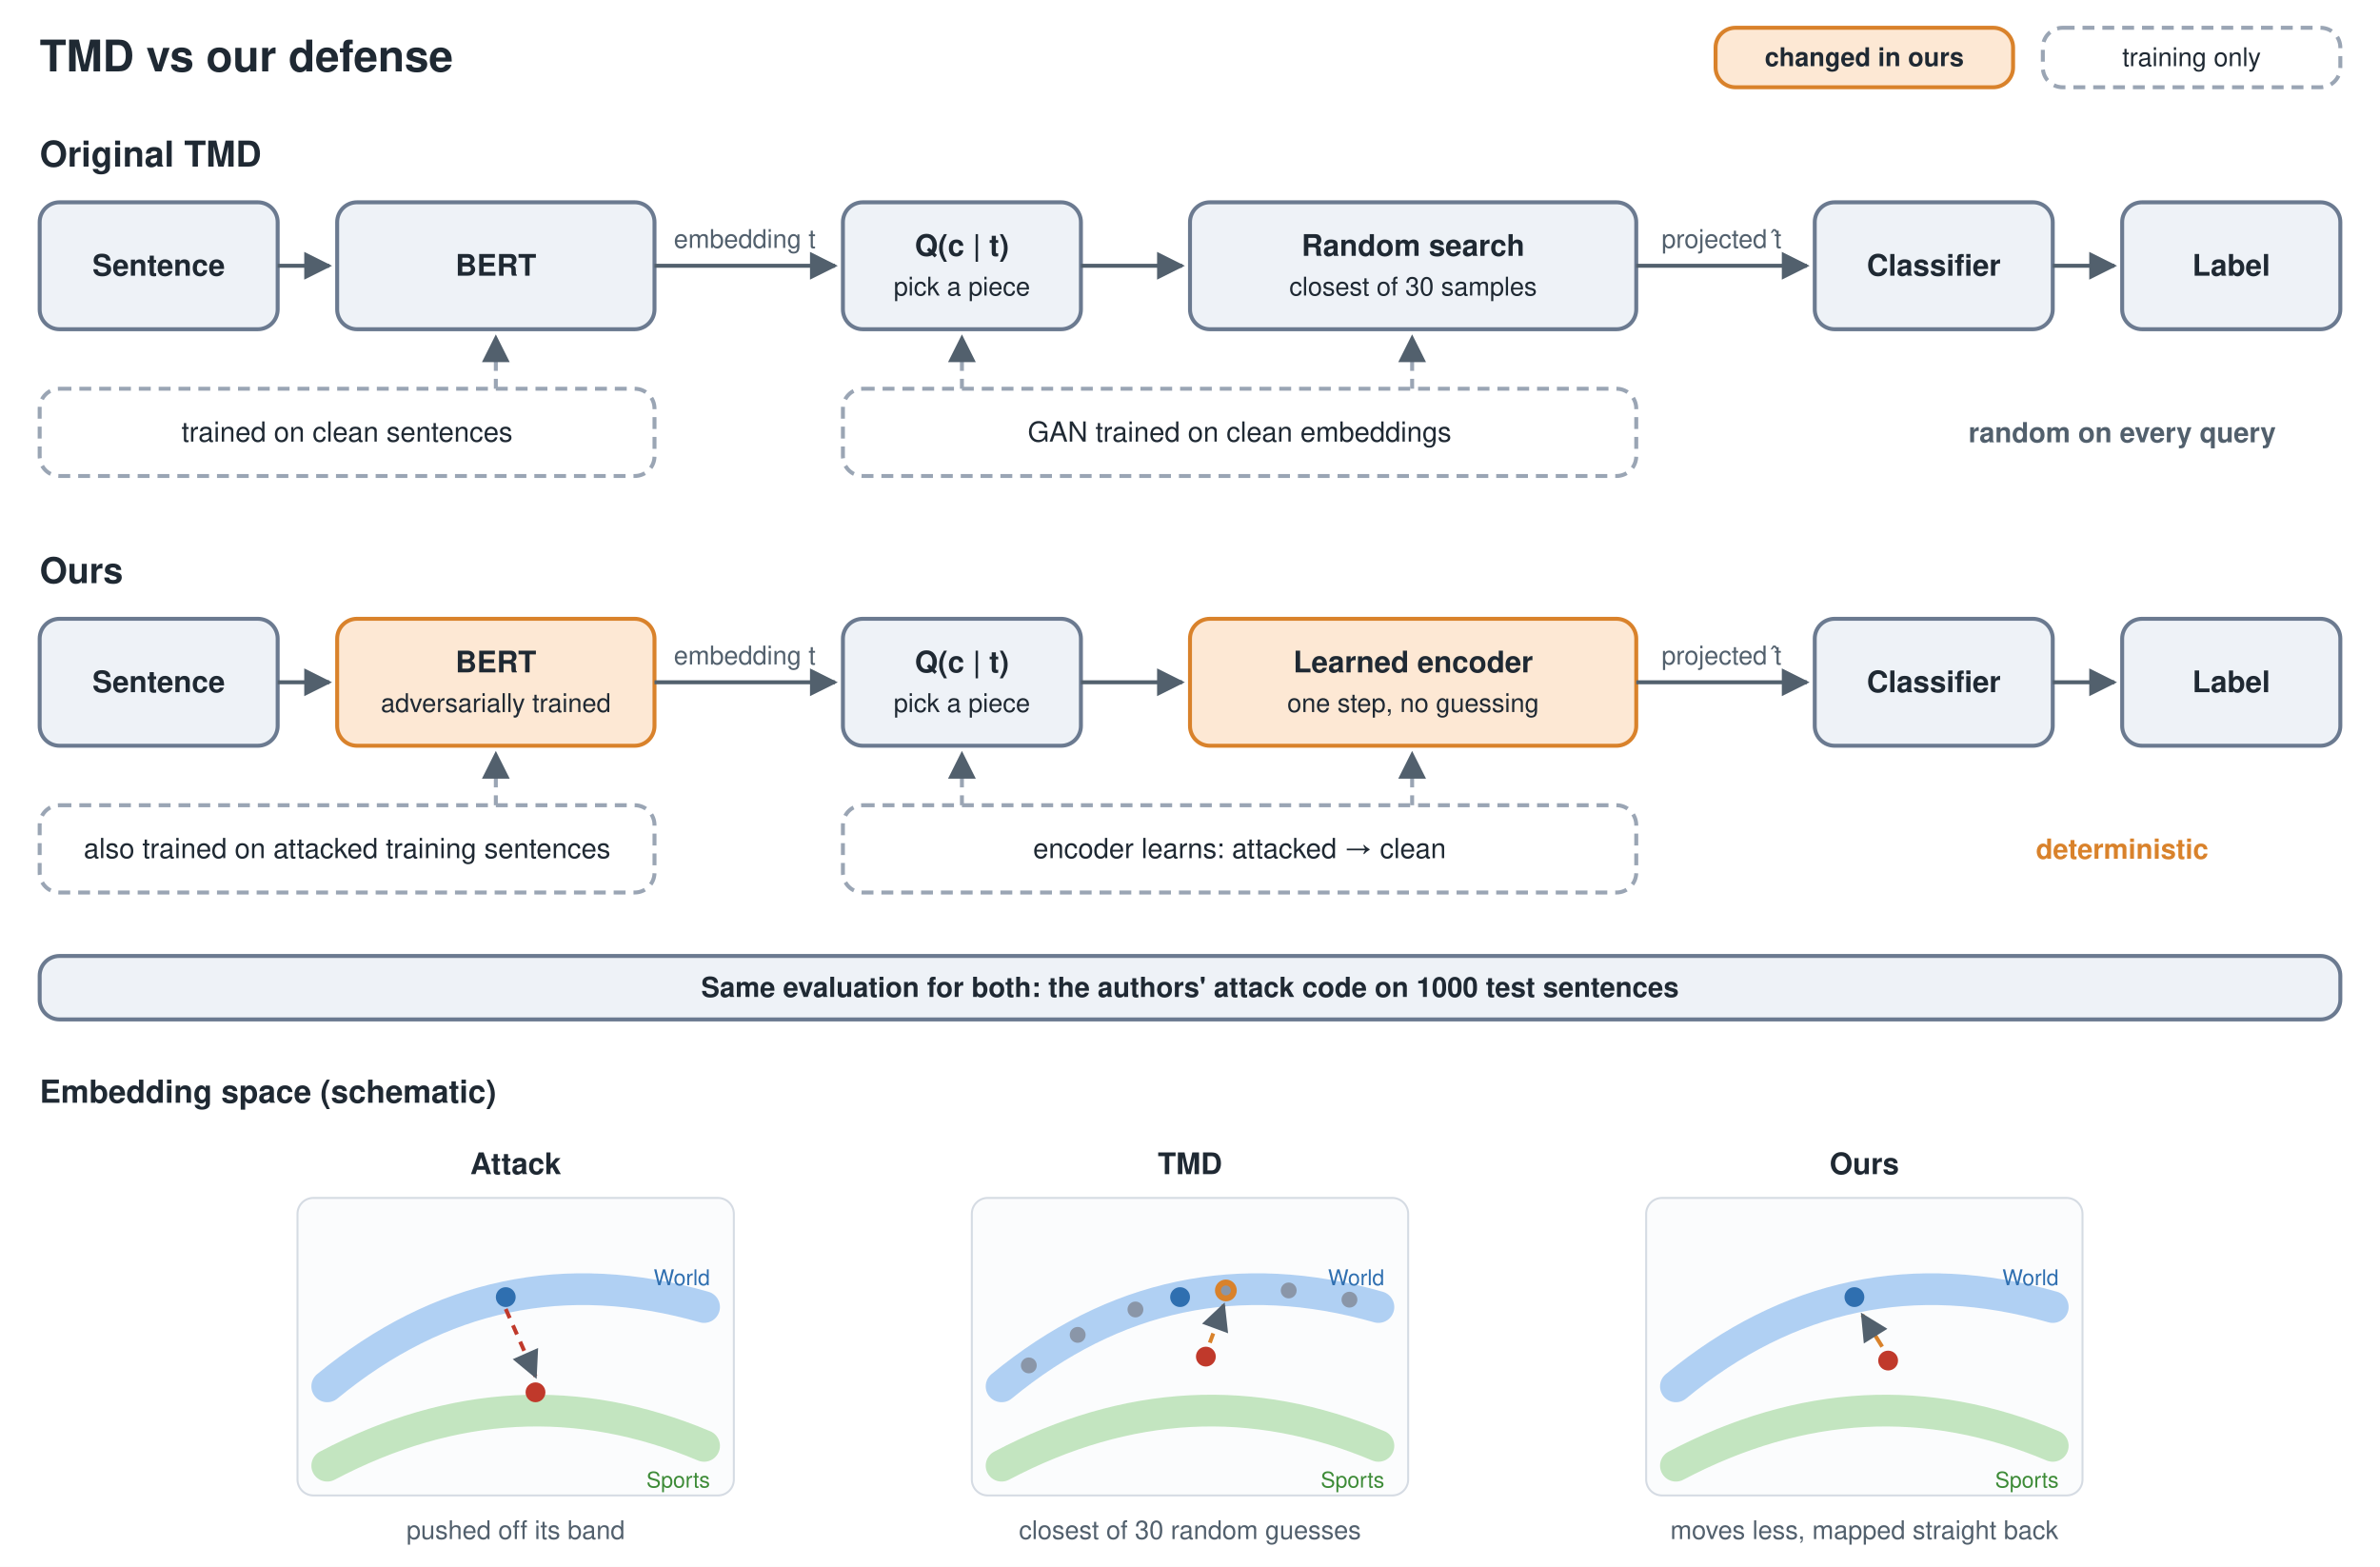
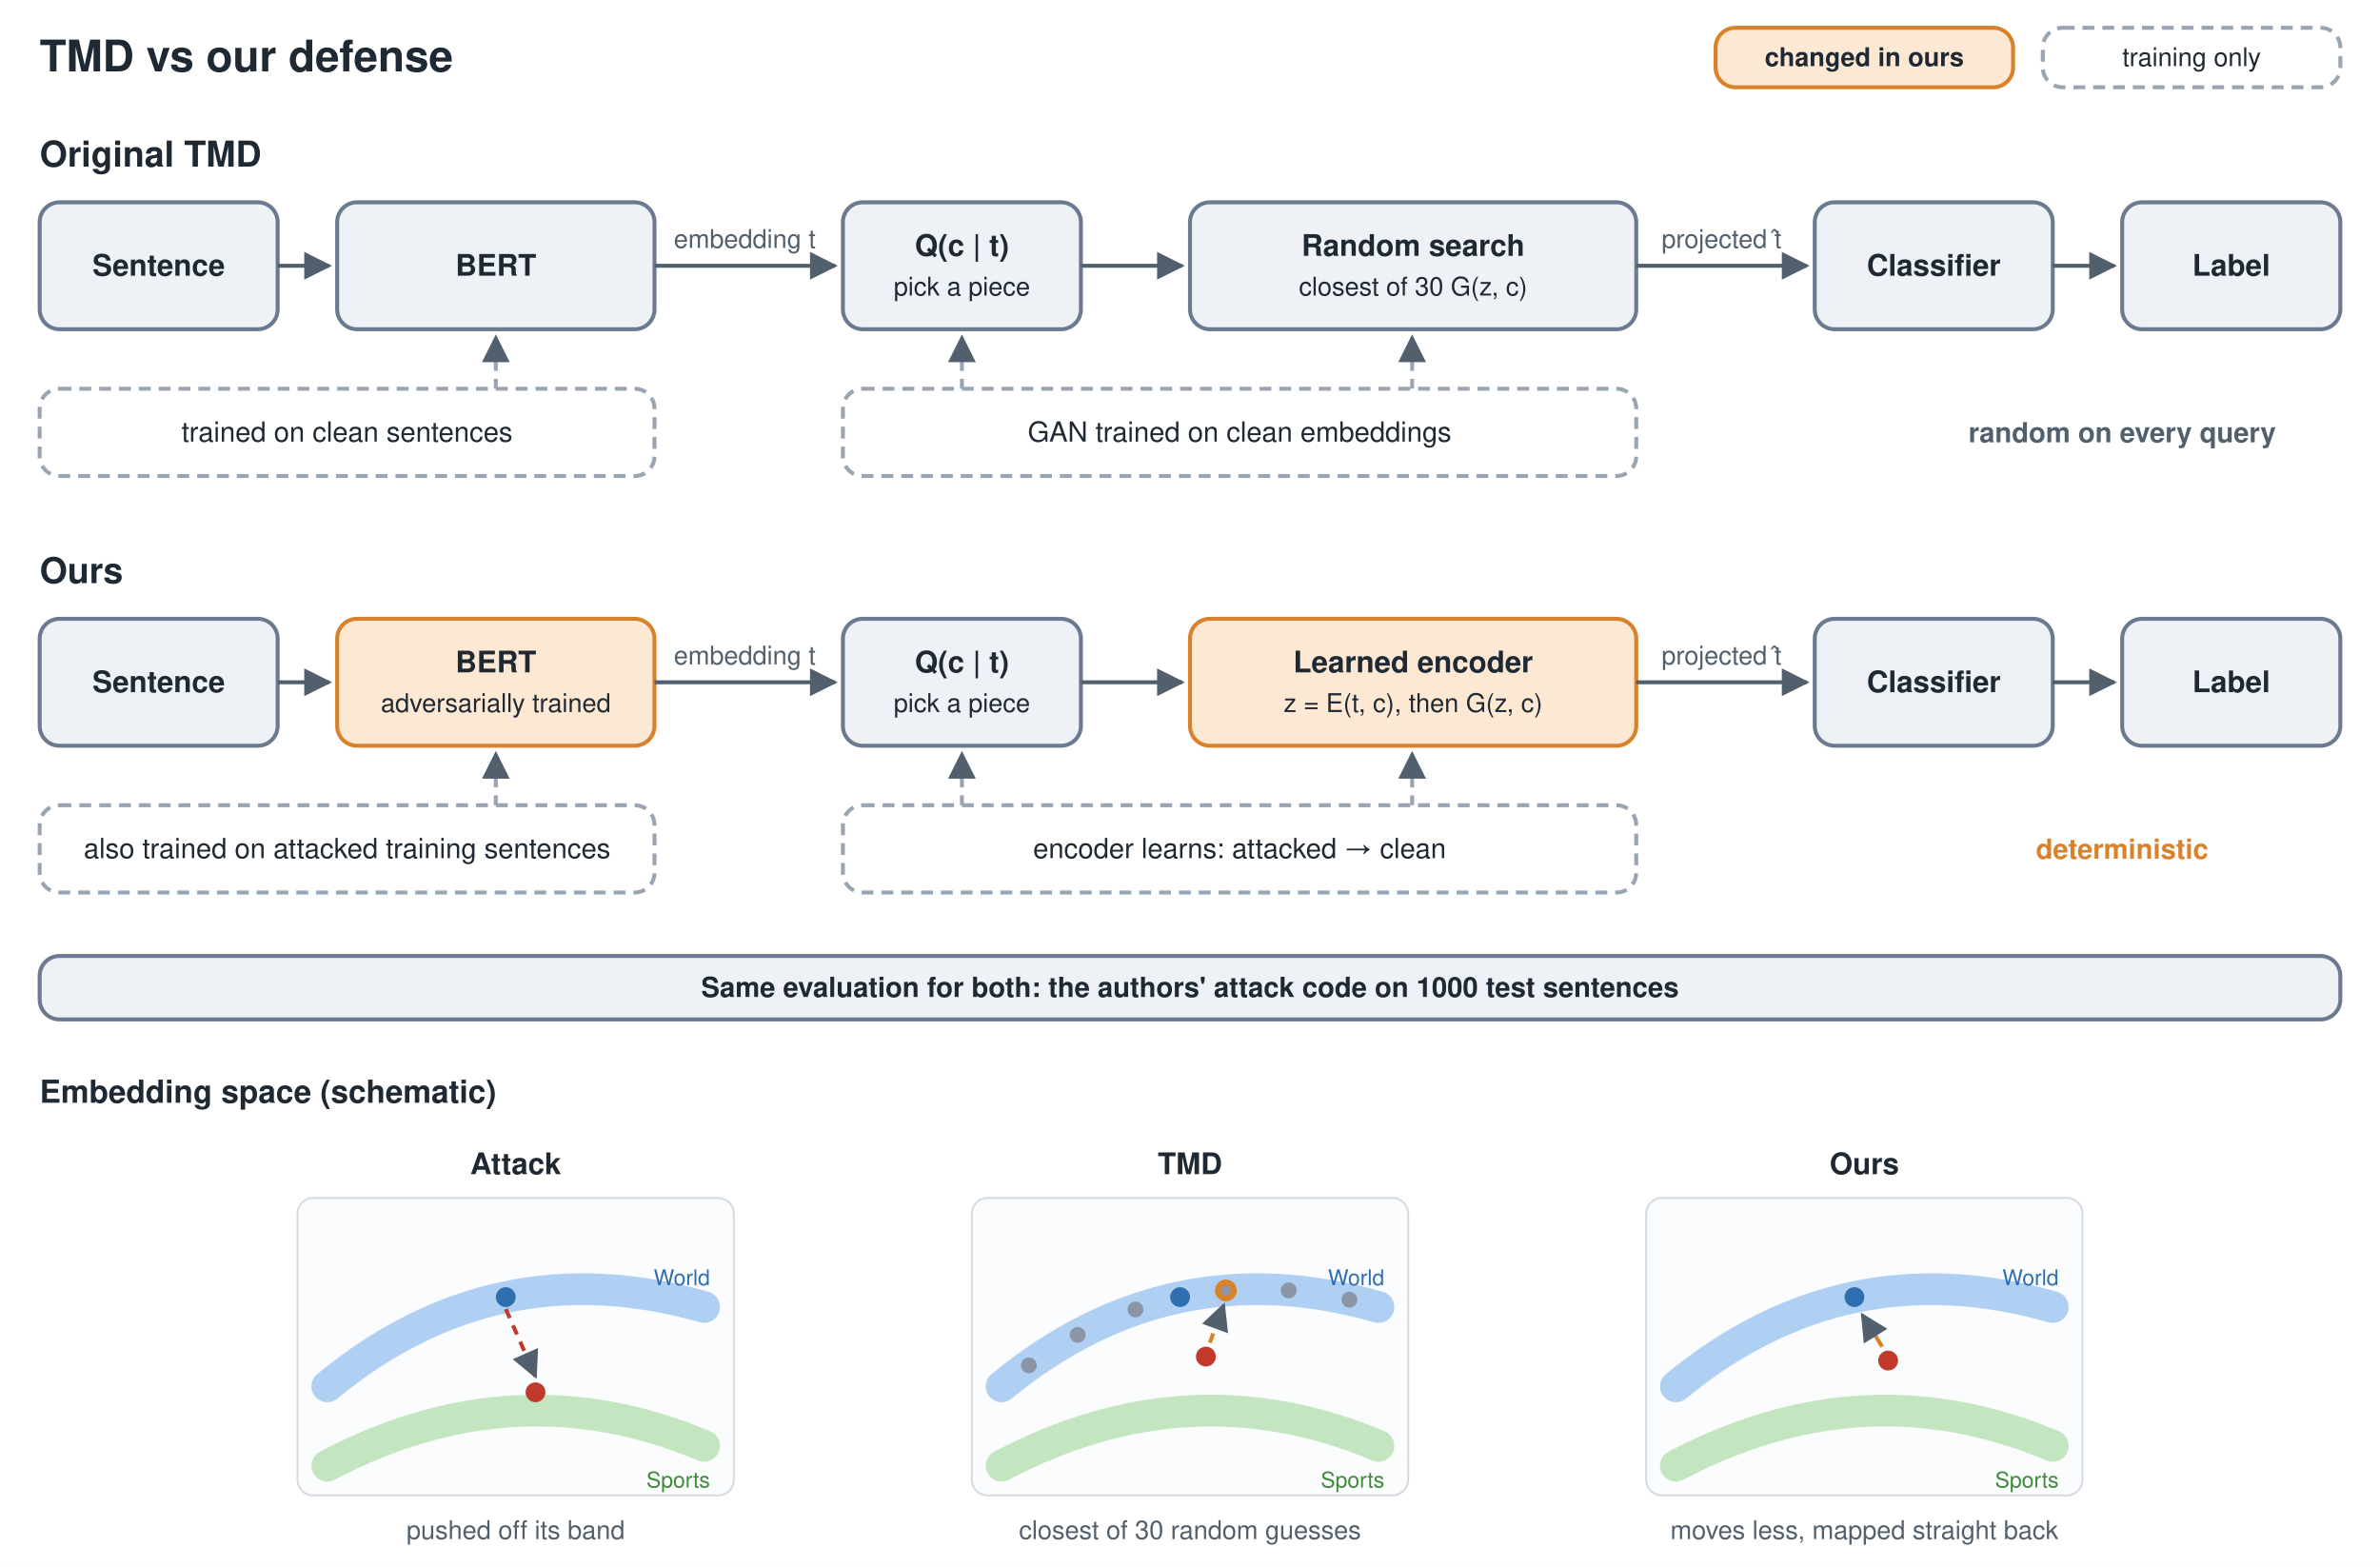
<svg xmlns="http://www.w3.org/2000/svg" width="1200" height="790" viewBox="0 0 1200 790">
  <defs>
    <marker id="arrow" viewBox="0 0 10 10" refX="9" refY="5" markerWidth="7" markerHeight="7" orient="auto-start-reverse">
      <path d="M 0 0 L 10 5 L 0 10 z" fill="#52606d" />
    </marker>
  </defs>
  <rect width="1200" height="790" fill="#ffffff" />
  <text x="20" y="36" font-family="Helvetica, Arial, sans-serif" font-size="22" font-weight="bold" text-anchor="start" fill="#1f2933">TMD vs our defense</text>
  <rect x="865" y="14" width="150" height="30" rx="10" fill="#fde8d4" stroke="#d9822b" stroke-width="2" />
  <text x="940.0" y="33.333" font-family="Helvetica, Arial, sans-serif" font-size="13" font-weight="bold" text-anchor="middle" fill="#1f2933">changed in ours</text>
  <rect x="1030" y="14" width="150" height="30" rx="10" fill="#ffffff" stroke="#9aa5b4" stroke-width="2" stroke-dasharray="6,4" />
  <text x="1105.0" y="33.333" font-family="Helvetica, Arial, sans-serif" font-size="13" font-weight="normal" text-anchor="middle" fill="#1f2933">training only</text>
  <text x="20" y="84" font-family="Helvetica, Arial, sans-serif" font-size="18" font-weight="bold" text-anchor="start" fill="#1f2933">Original TMD</text>
  <rect x="20" y="102" width="120" height="64" rx="10" fill="#eef2f7" stroke="#6b7a90" stroke-width="2" />
  <text x="80.0" y="139.0" font-family="Helvetica, Arial, sans-serif" font-size="15" font-weight="bold" text-anchor="middle" fill="#1f2933">Sentence</text>
  <rect x="170" y="102" width="160" height="64" rx="10" fill="#eef2f7" stroke="#6b7a90" stroke-width="2" />
  <text x="250.0" y="139.0" font-family="Helvetica, Arial, sans-serif" font-size="15" font-weight="bold" text-anchor="middle" fill="#1f2933">BERT</text>
  <rect x="425" y="102" width="120" height="64" rx="10" fill="#eef2f7" stroke="#6b7a90" stroke-width="2" />
  <text x="485.0" y="129.0" font-family="Helvetica, Arial, sans-serif" font-size="15" font-weight="bold" text-anchor="middle" fill="#1f2933">Q(c | t)</text>
  <text x="485.0" y="149.0" font-family="Helvetica, Arial, sans-serif" font-size="13" font-weight="normal" text-anchor="middle" fill="#1f2933">pick a piece</text>
  <rect x="600" y="102" width="225" height="64" rx="10" fill="#eef2f7" stroke="#6b7a90" stroke-width="2" />
  <text x="712.5" y="129.0" font-family="Helvetica, Arial, sans-serif" font-size="15" font-weight="bold" text-anchor="middle" fill="#1f2933">Random search</text>
-   <text x="712.5" y="149.0" font-family="Helvetica, Arial, sans-serif" font-size="13" font-weight="normal" text-anchor="middle" fill="#1f2933">closest of 30 samples</text>
+   <text x="712.5" y="149.0" font-family="Helvetica, Arial, sans-serif" font-size="13" font-weight="normal" text-anchor="middle" fill="#1f2933">closest of 30 G(z, c)</text>
  <rect x="915" y="102" width="120" height="64" rx="10" fill="#eef2f7" stroke="#6b7a90" stroke-width="2" />
  <text x="975.0" y="139.0" font-family="Helvetica, Arial, sans-serif" font-size="15" font-weight="bold" text-anchor="middle" fill="#1f2933">Classifier</text>
  <rect x="1070" y="102" width="110" height="64" rx="10" fill="#eef2f7" stroke="#6b7a90" stroke-width="2" />
  <text x="1125.0" y="139.0" font-family="Helvetica, Arial, sans-serif" font-size="15" font-weight="bold" text-anchor="middle" fill="#1f2933">Label</text>
  <line x1="140" y1="134.0" x2="166" y2="134.0" stroke="#52606d" stroke-width="2" marker-end="url(#arrow)" />
  <line x1="330" y1="134.0" x2="421" y2="134.0" stroke="#52606d" stroke-width="2" marker-end="url(#arrow)" />
  <text x="375.5" y="125.0" font-family="Helvetica, Arial, sans-serif" font-size="13" font-weight="normal" text-anchor="middle" fill="#52606d">embedding t</text>
  <line x1="545" y1="134.0" x2="596" y2="134.0" stroke="#52606d" stroke-width="2" marker-end="url(#arrow)" />
  <line x1="825" y1="134.0" x2="911" y2="134.0" stroke="#52606d" stroke-width="2" marker-end="url(#arrow)" />
  <text x="868.0" y="125.0" font-family="Helvetica, Arial, sans-serif" font-size="13" font-weight="normal" text-anchor="middle" fill="#52606d">projected t̂</text>
  <line x1="1035" y1="134.0" x2="1066" y2="134.0" stroke="#52606d" stroke-width="2" marker-end="url(#arrow)" />
  <rect x="20" y="196" width="310" height="44" rx="10" fill="#ffffff" stroke="#9aa5b4" stroke-width="2" stroke-dasharray="6,4" />
  <text x="175.0" y="222.667" font-family="Helvetica, Arial, sans-serif" font-size="14" font-weight="normal" text-anchor="middle" fill="#1f2933">trained on clean sentences</text>
  <rect x="425" y="196" width="400" height="44" rx="10" fill="#ffffff" stroke="#9aa5b4" stroke-width="2" stroke-dasharray="6,4" />
  <text x="625.0" y="222.667" font-family="Helvetica, Arial, sans-serif" font-size="14" font-weight="normal" text-anchor="middle" fill="#1f2933">GAN trained on clean embeddings</text>
  <line x1="250" y1="196" x2="250" y2="170" stroke="#9aa5b4" stroke-width="2" stroke-dasharray="5,4" marker-end="url(#arrow)" />
  <line x1="485" y1="196" x2="485" y2="170" stroke="#9aa5b4" stroke-width="2" stroke-dasharray="5,4" marker-end="url(#arrow)" />
  <line x1="712" y1="196" x2="712" y2="170" stroke="#9aa5b4" stroke-width="2" stroke-dasharray="5,4" marker-end="url(#arrow)" />
  <text x="1070" y="223" font-family="Helvetica, Arial, sans-serif" font-size="14" font-weight="bold" text-anchor="middle" fill="#52606d">random on every query</text>
  <text x="20" y="294" font-family="Helvetica, Arial, sans-serif" font-size="18" font-weight="bold" text-anchor="start" fill="#1f2933">Ours</text>
  <rect x="20" y="312" width="120" height="64" rx="10" fill="#eef2f7" stroke="#6b7a90" stroke-width="2" />
  <text x="80.0" y="349.0" font-family="Helvetica, Arial, sans-serif" font-size="15" font-weight="bold" text-anchor="middle" fill="#1f2933">Sentence</text>
  <rect x="170" y="312" width="160" height="64" rx="10" fill="#fde8d4" stroke="#d9822b" stroke-width="2" />
  <text x="250.0" y="339.0" font-family="Helvetica, Arial, sans-serif" font-size="15" font-weight="bold" text-anchor="middle" fill="#1f2933">BERT</text>
  <text x="250.0" y="359.0" font-family="Helvetica, Arial, sans-serif" font-size="13" font-weight="normal" text-anchor="middle" fill="#1f2933">adversarially trained</text>
  <rect x="425" y="312" width="120" height="64" rx="10" fill="#eef2f7" stroke="#6b7a90" stroke-width="2" />
  <text x="485.0" y="339.0" font-family="Helvetica, Arial, sans-serif" font-size="15" font-weight="bold" text-anchor="middle" fill="#1f2933">Q(c | t)</text>
  <text x="485.0" y="359.0" font-family="Helvetica, Arial, sans-serif" font-size="13" font-weight="normal" text-anchor="middle" fill="#1f2933">pick a piece</text>
  <rect x="600" y="312" width="225" height="64" rx="10" fill="#fde8d4" stroke="#d9822b" stroke-width="2" />
  <text x="712.5" y="339.0" font-family="Helvetica, Arial, sans-serif" font-size="15" font-weight="bold" text-anchor="middle" fill="#1f2933">Learned encoder</text>
-   <text x="712.5" y="359.0" font-family="Helvetica, Arial, sans-serif" font-size="13" font-weight="normal" text-anchor="middle" fill="#1f2933">one step, no guessing</text>
+   <text x="712.5" y="359.0" font-family="Helvetica, Arial, sans-serif" font-size="13" font-weight="normal" text-anchor="middle" fill="#1f2933">z = E(t, c), then G(z, c)</text>
  <rect x="915" y="312" width="120" height="64" rx="10" fill="#eef2f7" stroke="#6b7a90" stroke-width="2" />
  <text x="975.0" y="349.0" font-family="Helvetica, Arial, sans-serif" font-size="15" font-weight="bold" text-anchor="middle" fill="#1f2933">Classifier</text>
  <rect x="1070" y="312" width="110" height="64" rx="10" fill="#eef2f7" stroke="#6b7a90" stroke-width="2" />
  <text x="1125.0" y="349.0" font-family="Helvetica, Arial, sans-serif" font-size="15" font-weight="bold" text-anchor="middle" fill="#1f2933">Label</text>
  <line x1="140" y1="344.0" x2="166" y2="344.0" stroke="#52606d" stroke-width="2" marker-end="url(#arrow)" />
  <line x1="330" y1="344.0" x2="421" y2="344.0" stroke="#52606d" stroke-width="2" marker-end="url(#arrow)" />
  <text x="375.5" y="335.0" font-family="Helvetica, Arial, sans-serif" font-size="13" font-weight="normal" text-anchor="middle" fill="#52606d">embedding t</text>
  <line x1="545" y1="344.0" x2="596" y2="344.0" stroke="#52606d" stroke-width="2" marker-end="url(#arrow)" />
  <line x1="825" y1="344.0" x2="911" y2="344.0" stroke="#52606d" stroke-width="2" marker-end="url(#arrow)" />
  <text x="868.0" y="335.0" font-family="Helvetica, Arial, sans-serif" font-size="13" font-weight="normal" text-anchor="middle" fill="#52606d">projected t̂</text>
  <line x1="1035" y1="344.0" x2="1066" y2="344.0" stroke="#52606d" stroke-width="2" marker-end="url(#arrow)" />
  <rect x="20" y="406" width="310" height="44" rx="10" fill="#ffffff" stroke="#9aa5b4" stroke-width="2" stroke-dasharray="6,4" />
  <text x="175.0" y="432.667" font-family="Helvetica, Arial, sans-serif" font-size="14" font-weight="normal" text-anchor="middle" fill="#1f2933">also trained on attacked training sentences</text>
  <rect x="425" y="406" width="400" height="44" rx="10" fill="#ffffff" stroke="#9aa5b4" stroke-width="2" stroke-dasharray="6,4" />
  <text x="625.0" y="432.667" font-family="Helvetica, Arial, sans-serif" font-size="14" font-weight="normal" text-anchor="middle" fill="#1f2933">encoder learns: attacked → clean</text>
  <line x1="250" y1="406" x2="250" y2="380" stroke="#9aa5b4" stroke-width="2" stroke-dasharray="5,4" marker-end="url(#arrow)" />
  <line x1="485" y1="406" x2="485" y2="380" stroke="#9aa5b4" stroke-width="2" stroke-dasharray="5,4" marker-end="url(#arrow)" />
  <line x1="712" y1="406" x2="712" y2="380" stroke="#9aa5b4" stroke-width="2" stroke-dasharray="5,4" marker-end="url(#arrow)" />
  <text x="1070" y="433" font-family="Helvetica, Arial, sans-serif" font-size="14" font-weight="bold" text-anchor="middle" fill="#d9822b">deterministic</text>
  <rect x="20" y="482" width="1160" height="32" rx="10" fill="#eef2f7" stroke="#6b7a90" stroke-width="2" />
  <text x="600.0" y="502.667" font-family="Helvetica, Arial, sans-serif" font-size="14" font-weight="bold" text-anchor="middle" fill="#1f2933">Same evaluation for both: the authors' attack code on 1000 test sentences</text>
  <text x="20" y="556" font-family="Helvetica, Arial, sans-serif" font-size="16" font-weight="bold" text-anchor="start" fill="#1f2933">Embedding space (schematic)</text>
  <text x="260" y="592" font-family="Helvetica, Arial, sans-serif" font-size="15" font-weight="bold" text-anchor="middle" fill="#1f2933">Attack</text>
  <rect x="150" y="604" width="220" height="150" rx="8" fill="#fbfcfd" stroke="#d5dbe3" />
  <path d="M 165 699 Q 250 629 355 659" fill="none" stroke="#9ec5f0" stroke-width="16" stroke-linecap="round" opacity="0.8" />
  <path d="M 165 739 Q 260 689 355 729" fill="none" stroke="#b5e0b0" stroke-width="16" stroke-linecap="round" opacity="0.8" />
  <text x="358" y="648" font-family="Helvetica, Arial, sans-serif" font-size="11" font-weight="normal" text-anchor="end" fill="#2f6fb0">World</text>
  <text x="358" y="750" font-family="Helvetica, Arial, sans-serif" font-size="11" font-weight="normal" text-anchor="end" fill="#3d8b37">Sports</text>
  <circle cx="255" cy="654" r="5" fill="#2f6fb0" />
  <line x1="255" y1="660" x2="270" y2="694" stroke="#c0392b" stroke-width="2" stroke-dasharray="5,4" marker-end="url(#arrow)" />
  <circle cx="270" cy="702" r="5" fill="#c0392b" />
  <text x="260" y="776" font-family="Helvetica, Arial, sans-serif" font-size="13" font-weight="normal" text-anchor="middle" fill="#52606d">pushed off its band</text>
  <text x="600" y="592" font-family="Helvetica, Arial, sans-serif" font-size="15" font-weight="bold" text-anchor="middle" fill="#1f2933">TMD</text>
  <rect x="490" y="604" width="220" height="150" rx="8" fill="#fbfcfd" stroke="#d5dbe3" />
  <path d="M 505 699 Q 590 629 695 659" fill="none" stroke="#9ec5f0" stroke-width="16" stroke-linecap="round" opacity="0.8" />
  <path d="M 505 739 Q 600 689 695 729" fill="none" stroke="#b5e0b0" stroke-width="16" stroke-linecap="round" opacity="0.8" />
  <text x="698" y="648" font-family="Helvetica, Arial, sans-serif" font-size="11" font-weight="normal" text-anchor="end" fill="#2f6fb0">World</text>
  <text x="698" y="750" font-family="Helvetica, Arial, sans-serif" font-size="11" font-weight="normal" text-anchor="end" fill="#3d8b37">Sports</text>
  <circle cx="595" cy="654" r="5" fill="#2f6fb0" />
  <circle cx="608" cy="684" r="5" fill="#c0392b" />
  <circle cx="518.728" cy="688.44" r="4" fill="#8a96a8" />
  <circle cx="543.368" cy="673.04" r="4" fill="#8a96a8" />
  <circle cx="572.488" cy="660.24" r="4" fill="#8a96a8" />
  <circle cx="618.088" cy="650.64" r="4" fill="#8a96a8" stroke="#d9822b" stroke-width="3" />
  <circle cx="649.768" cy="650.64" r="4" fill="#8a96a8" />
  <circle cx="680.398" cy="655.29" r="4" fill="#8a96a8" />
  <line x1="610" y1="677" x2="617" y2="658" stroke="#d9822b" stroke-width="2" stroke-dasharray="5,4" marker-end="url(#arrow)" />
  <text x="600" y="776" font-family="Helvetica, Arial, sans-serif" font-size="13" font-weight="normal" text-anchor="middle" fill="#52606d">closest of 30 random guesses</text>
  <text x="940" y="592" font-family="Helvetica, Arial, sans-serif" font-size="15" font-weight="bold" text-anchor="middle" fill="#1f2933">Ours</text>
  <rect x="830" y="604" width="220" height="150" rx="8" fill="#fbfcfd" stroke="#d5dbe3" />
  <path d="M 845 699 Q 930 629 1035 659" fill="none" stroke="#9ec5f0" stroke-width="16" stroke-linecap="round" opacity="0.8" />
  <path d="M 845 739 Q 940 689 1035 729" fill="none" stroke="#b5e0b0" stroke-width="16" stroke-linecap="round" opacity="0.8" />
  <text x="1038" y="648" font-family="Helvetica, Arial, sans-serif" font-size="11" font-weight="normal" text-anchor="end" fill="#2f6fb0">World</text>
  <text x="1038" y="750" font-family="Helvetica, Arial, sans-serif" font-size="11" font-weight="normal" text-anchor="end" fill="#3d8b37">Sports</text>
  <circle cx="935" cy="654" r="5" fill="#2f6fb0" />
  <circle cx="952" cy="686" r="5" fill="#c0392b" />
  <line x1="949" y1="679" x2="939" y2="663" stroke="#d9822b" stroke-width="2" marker-end="url(#arrow)" />
  <text x="940" y="776" font-family="Helvetica, Arial, sans-serif" font-size="13" font-weight="normal" text-anchor="middle" fill="#52606d">moves less, mapped straight back</text>
</svg>
